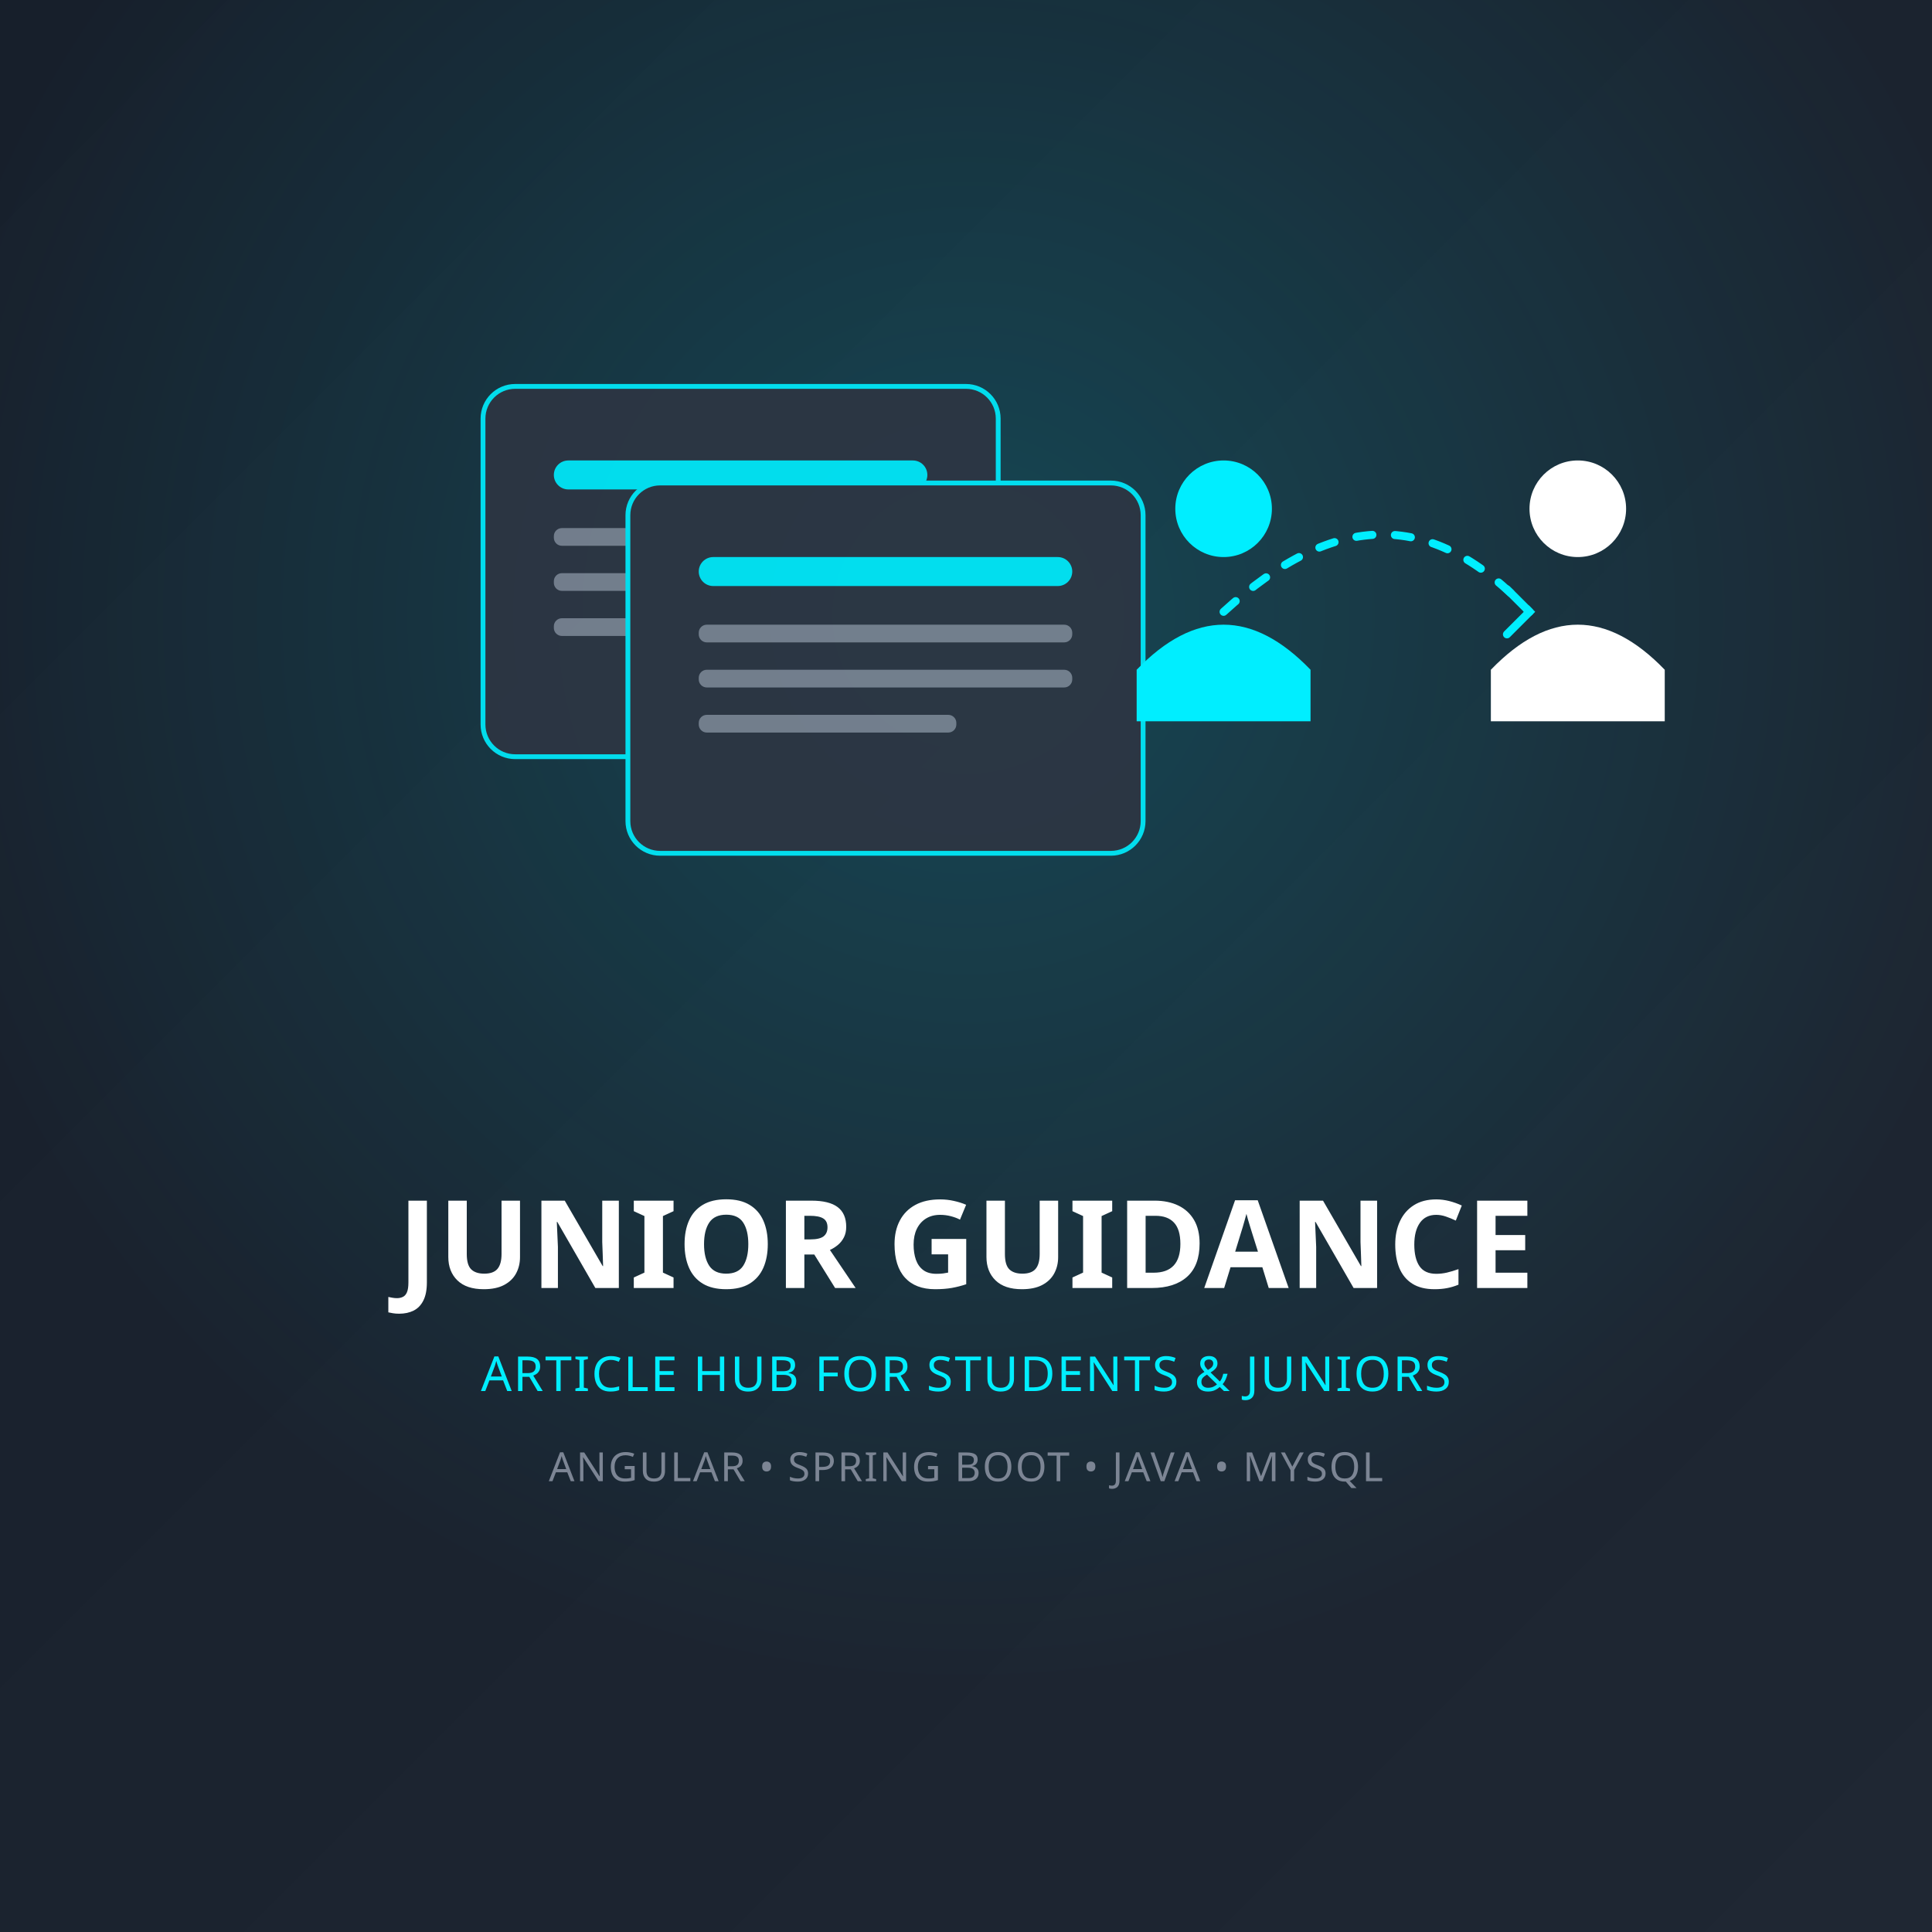
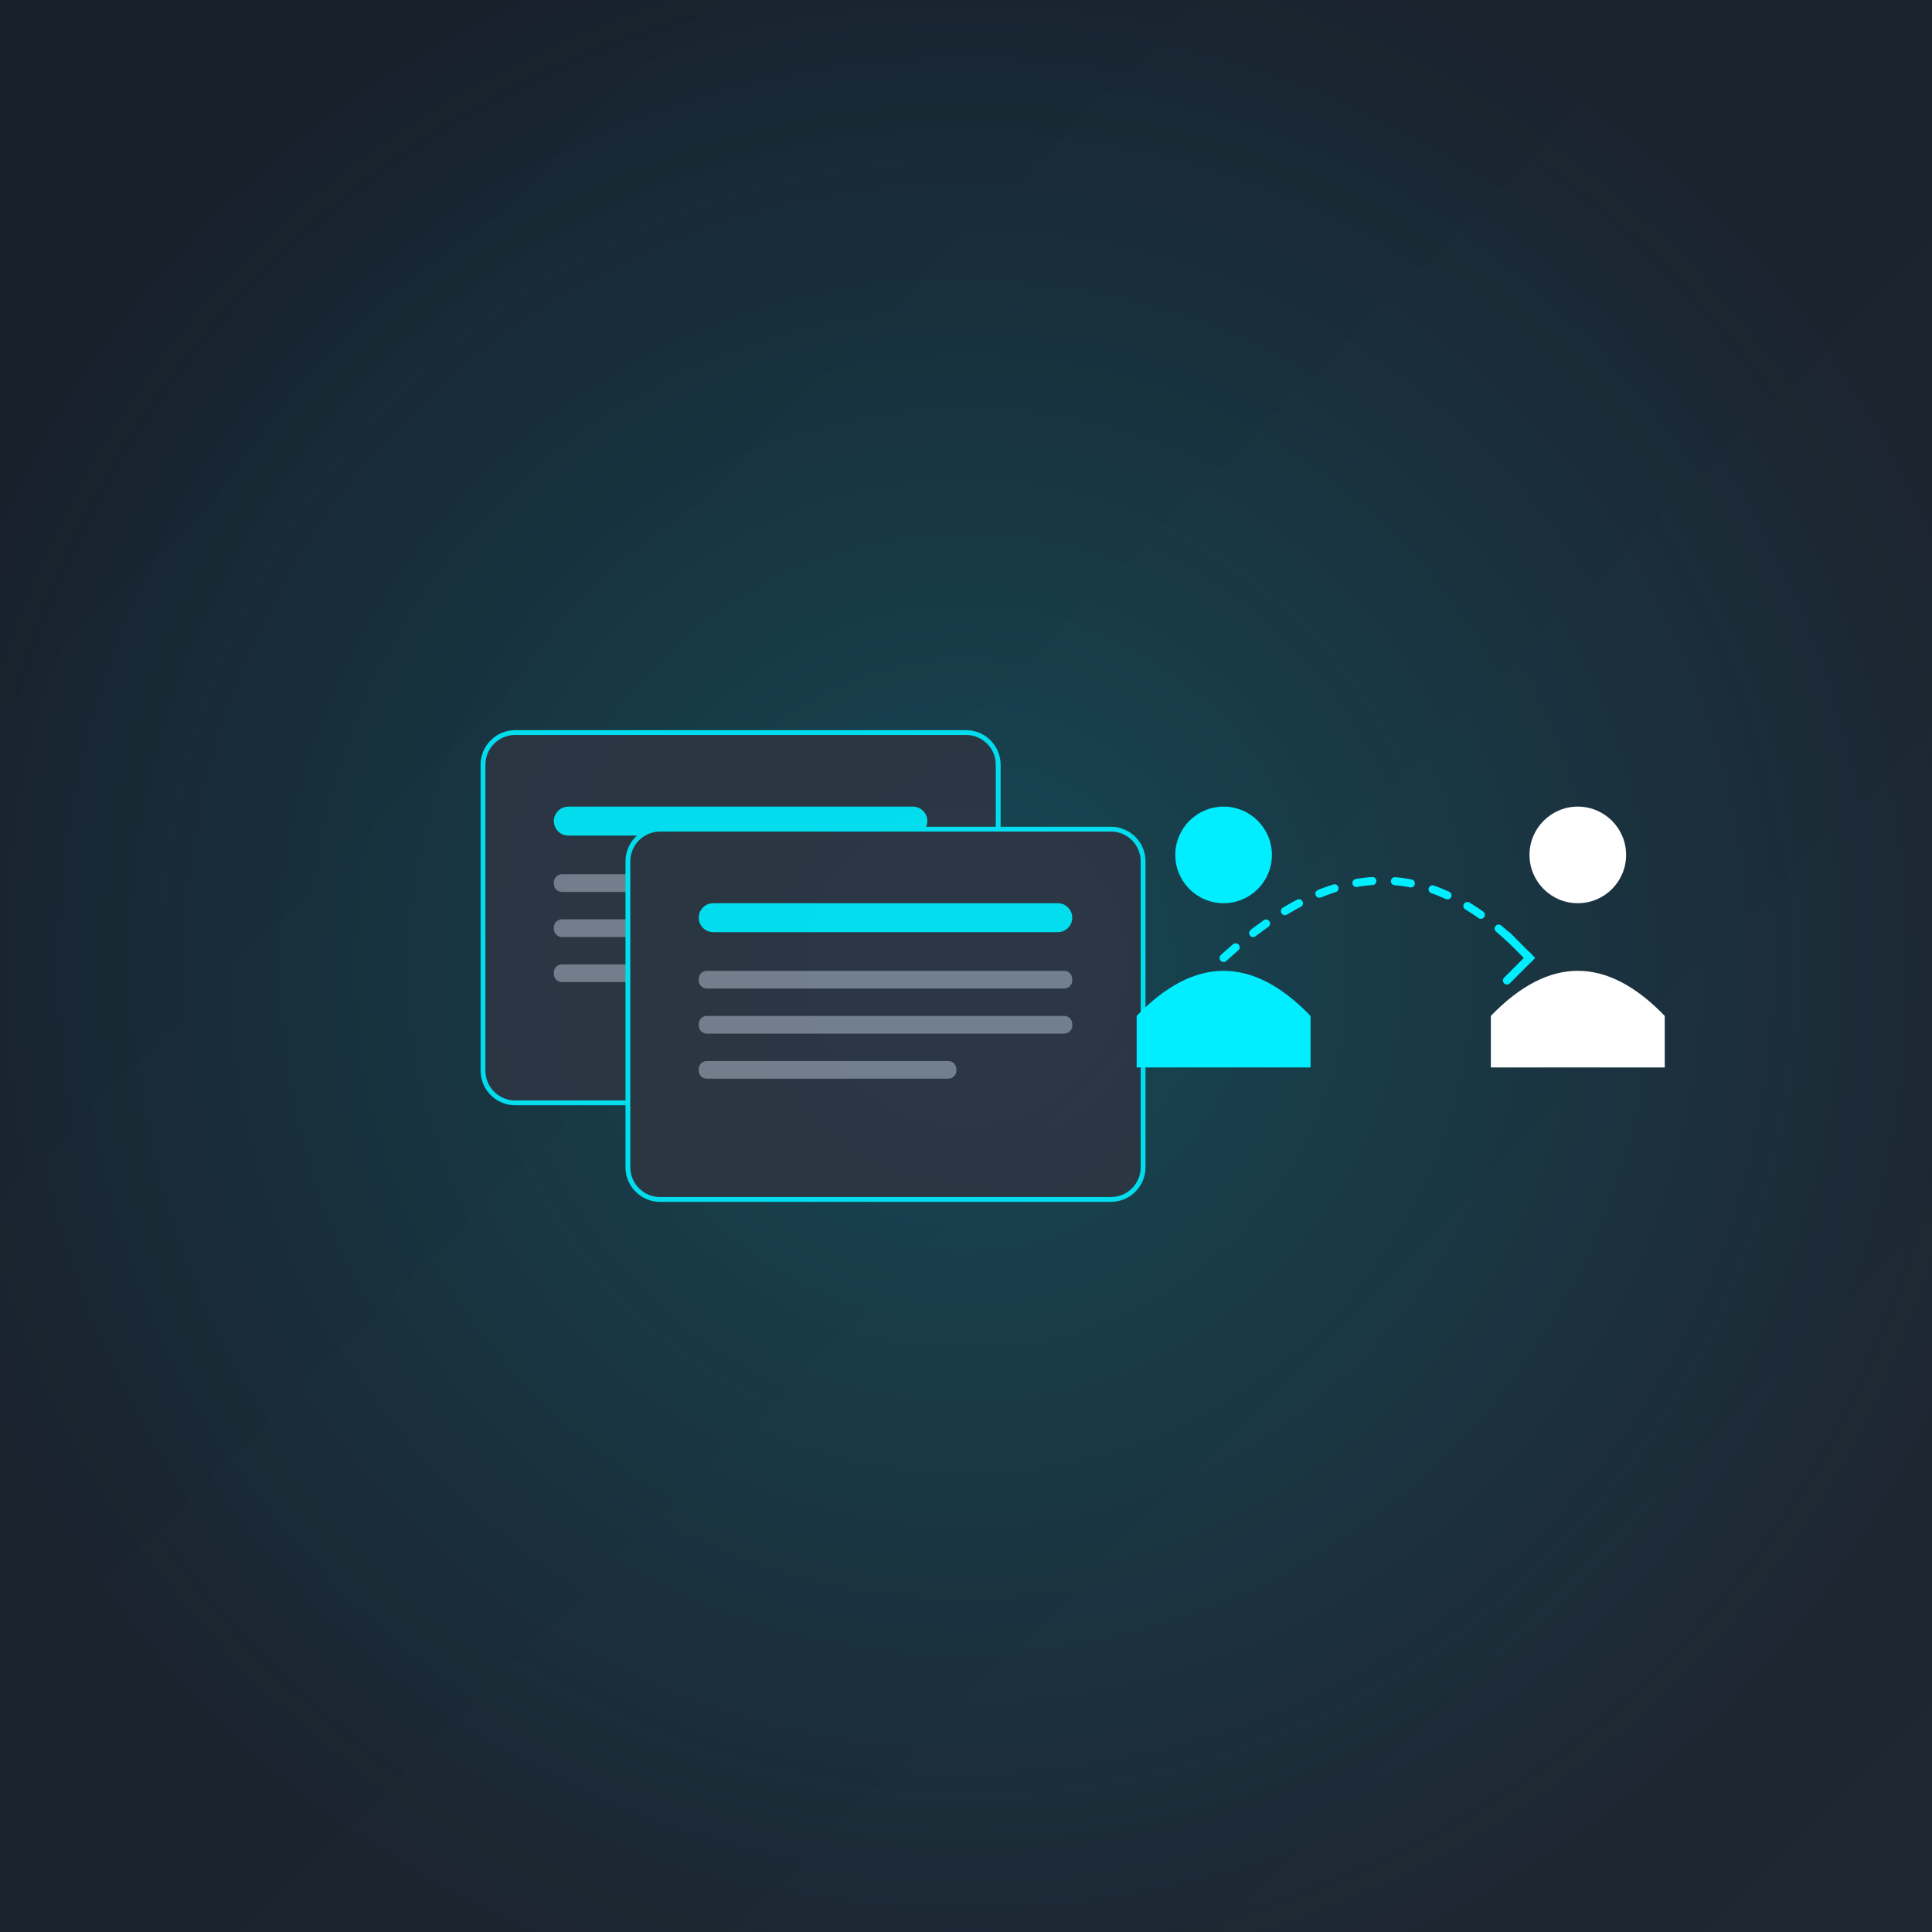
<svg xmlns="http://www.w3.org/2000/svg" viewBox="0 0 600 600">
  <defs>
    <linearGradient id="bgJG" x1="0%" y1="0%" x2="100%" y2="100%">
      <stop offset="0%" stop-color="#171f2b" />
      <stop offset="100%" stop-color="#1f2733" />
    </linearGradient>
-     <radialGradient id="glowJG" cx="50%" cy="32%" r="55%">
+     <radialGradient id="glowJG" cx="50%" cy="50%" r="55%">
      <stop offset="0%" stop-color="#0ef" stop-opacity="0.18" />
      <stop offset="100%" stop-color="#0ef" stop-opacity="0" />
    </radialGradient>
  </defs>
  <rect width="600" height="600" fill="url(#bgJG)" />
  <rect width="600" height="600" fill="url(#glowJG)" />
-   <g opacity="0.9">
-     <rect x="150" y="120" width="160" height="115" rx="10" fill="#2d3542" stroke="#0ef" stroke-width="1.5" />
-     <rect x="172" y="143" width="116" height="9" rx="4.5" fill="#0ef" />
-     <rect x="172" y="164" width="116" height="5.5" rx="2.5" fill="#7c8594" />
-     <rect x="172" y="178" width="116" height="5.5" rx="2.5" fill="#7c8594" />
-     <rect x="172" y="192" width="80" height="5.5" rx="2.5" fill="#7c8594" />
-     <rect x="195" y="150" width="160" height="115" rx="10" fill="#2d3542" stroke="#0ef" stroke-width="1.5" />
-     <rect x="217" y="173" width="116" height="9" rx="4.5" fill="#0ef" />
-     <rect x="217" y="194" width="116" height="5.5" rx="2.5" fill="#7c8594" />
-     <rect x="217" y="208" width="116" height="5.5" rx="2.5" fill="#7c8594" />
-     <rect x="217" y="222" width="80" height="5.5" rx="2.5" fill="#7c8594" />
+   <g transform="translate(0,107.5)">
+     <g opacity="0.9">
+       <rect x="150" y="120" width="160" height="115" rx="10" fill="#2d3542" stroke="#0ef" stroke-width="1.5" />
+       <rect x="172" y="143" width="116" height="9" rx="4.5" fill="#0ef" />
+       <rect x="172" y="164" width="116" height="5.5" rx="2.5" fill="#7c8594" />
+       <rect x="172" y="178" width="116" height="5.5" rx="2.5" fill="#7c8594" />
+       <rect x="172" y="192" width="80" height="5.5" rx="2.5" fill="#7c8594" />
+       <rect x="195" y="150" width="160" height="115" rx="10" fill="#2d3542" stroke="#0ef" stroke-width="1.5" />
+       <rect x="217" y="173" width="116" height="9" rx="4.5" fill="#0ef" />
+       <rect x="217" y="194" width="116" height="5.5" rx="2.5" fill="#7c8594" />
+       <rect x="217" y="208" width="116" height="5.5" rx="2.5" fill="#7c8594" />
+       <rect x="217" y="222" width="80" height="5.5" rx="2.5" fill="#7c8594" />
+     </g>
+     <g stroke="#0ef" stroke-width="2.5" fill="none" stroke-linecap="round">
+       <path d="M 380 190 C 415 158, 445 158, 475 190" stroke-dasharray="5 7" />
+       <path d="M 468 183 L 475 190 L 468 197" />
+     </g>
+     <g fill="#0ef">
+       <circle cx="380" cy="158" r="15" />
+       <path d="M 353 208 Q 380 180 407 208 L 407 224 L 353 224 Z" />
+     </g>
+     <g fill="#fff">
+       <circle cx="490" cy="158" r="15" />
+       <path d="M 463 208 Q 490 180 517 208 L 517 224 L 463 224 Z" />
+     </g>
  </g>
-   <g stroke="#0ef" stroke-width="2.5" fill="none" stroke-linecap="round">
-     <path d="M 380 190 C 415 158, 445 158, 475 190" stroke-dasharray="5 7" />
-     <path d="M 468 183 L 475 190 L 468 197" />
-   </g>
-   <g fill="#0ef">
-     <circle cx="380" cy="158" r="15" />
-     <path d="M 353 208 Q 380 180 407 208 L 407 224 L 353 224 Z" />
-   </g>
-   <g fill="#fff">
-     <circle cx="490" cy="158" r="15" />
-     <path d="M 463 208 Q 490 180 517 208 L 517 224 L 463 224 Z" />
-   </g>
-   <text x="300" y="400" font-family="Poppins, sans-serif" font-size="38" font-weight="700" fill="#fff" text-anchor="middle">JUNIOR GUIDANCE</text>
-   <text x="300" y="432" font-family="Poppins, sans-serif" font-size="15" fill="#0ef" text-anchor="middle" letter-spacing="0.5">ARTICLE HUB FOR STUDENTS &amp; JUNIORS</text>
-   <text x="300" y="460" font-family="Poppins, sans-serif" font-size="12.5" fill="#7c8594" text-anchor="middle" letter-spacing="0.5">ANGULAR • SPRING BOOT • JAVA • MYSQL</text>
</svg>
